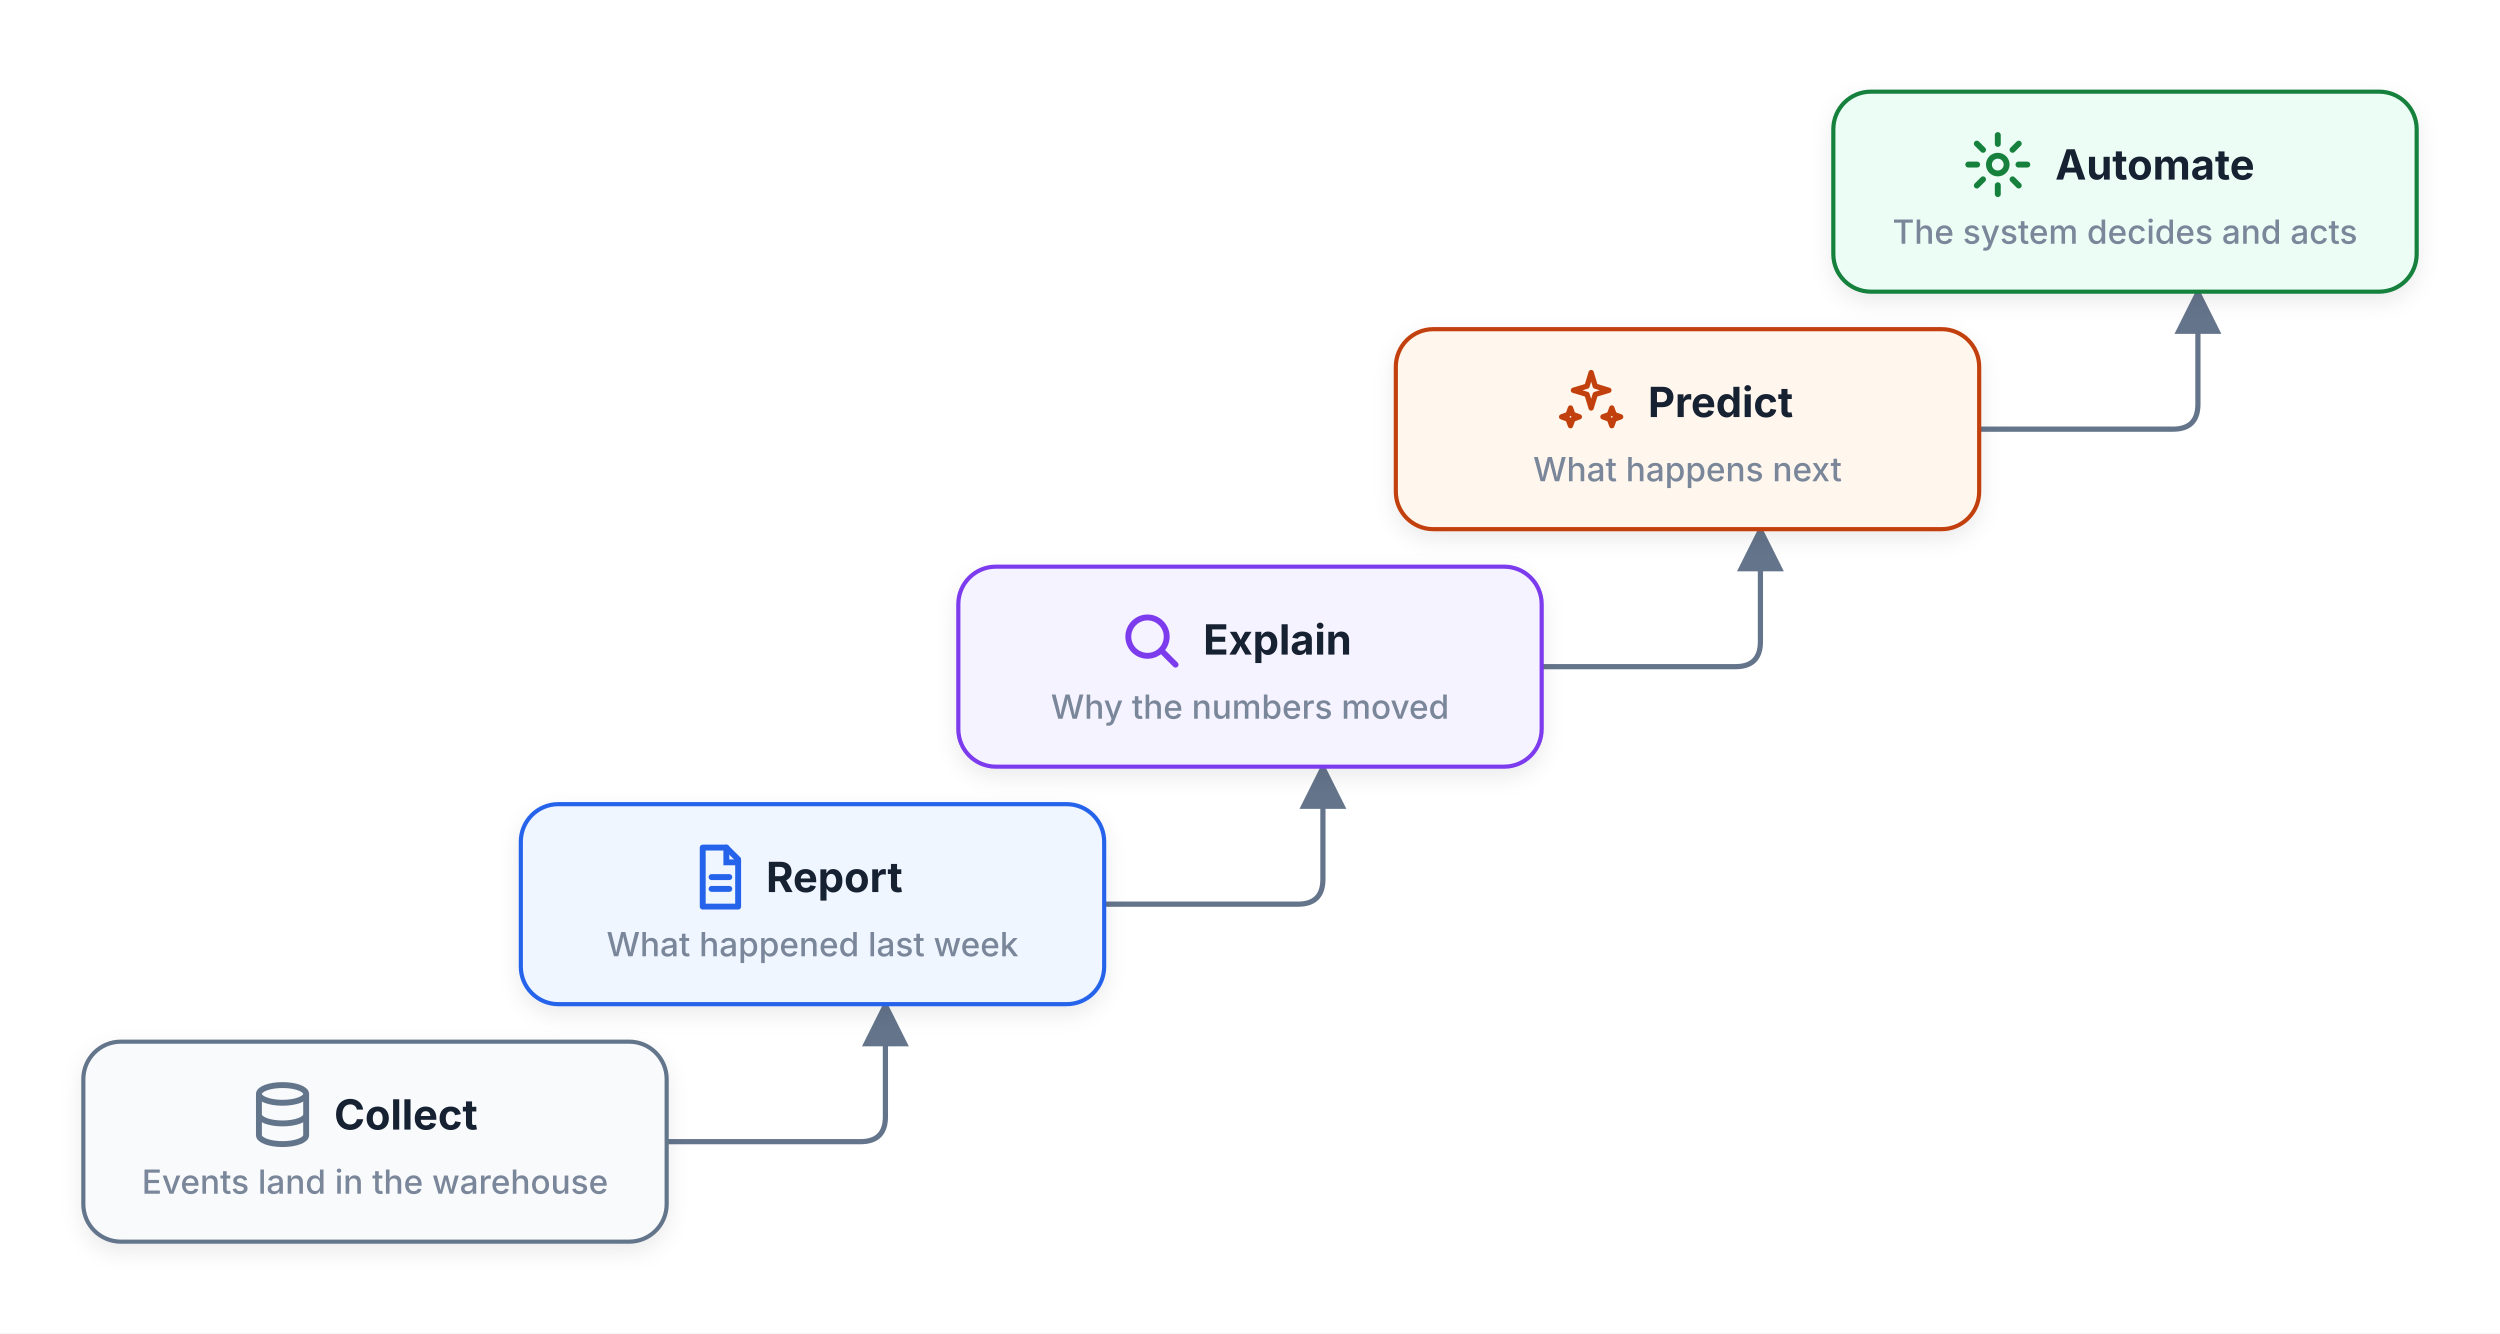
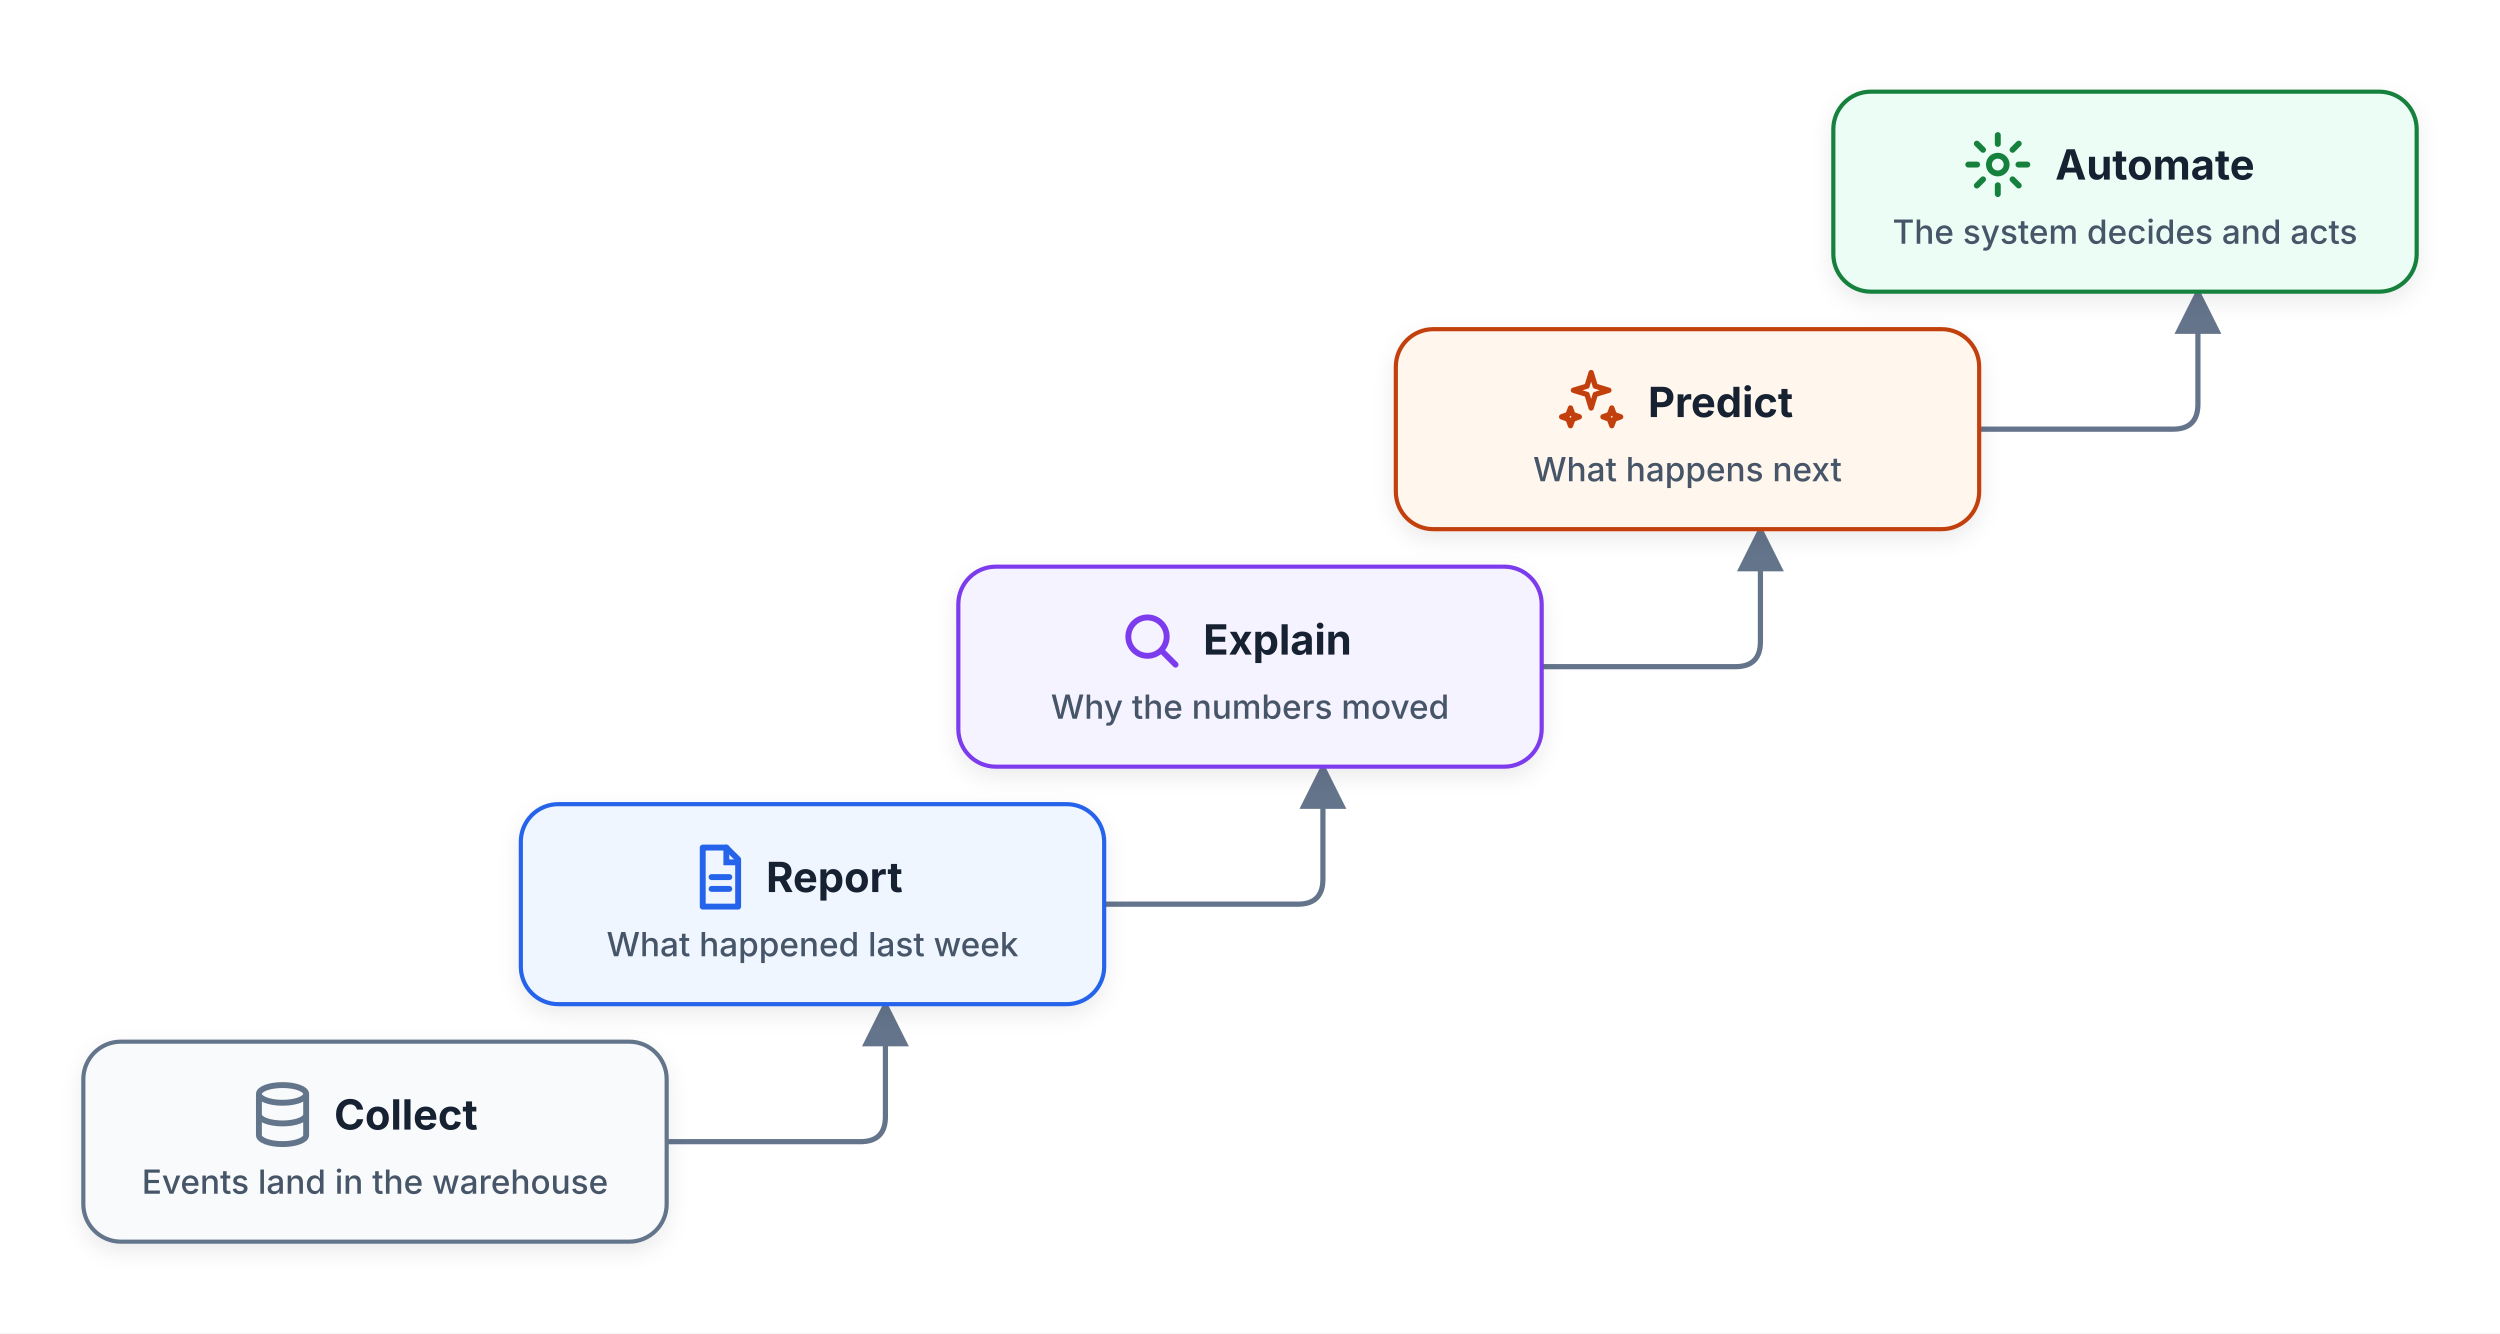
<svg xmlns="http://www.w3.org/2000/svg" width="1200" height="640" viewBox="0 0 1200 640" role="img" aria-labelledby="title desc">
  <defs>
    <filter id="shadow" x="-20%" y="-20%" width="140%" height="150%">
      <feDropShadow dx="0" dy="4" stdDeviation="5" flood-color="#0f172a" flood-opacity="0.08" />
    </filter>
    <marker id="arrow-purple" viewBox="0 0 10 10" refX="9" refY="5" markerWidth="9" markerHeight="9" orient="auto">
      <path d="M0 0 10 5 0 10Z" fill="#7c3aed" />
    </marker>
    <marker id="arrow-blue" viewBox="0 0 10 10" refX="9" refY="5" markerWidth="9" markerHeight="9" orient="auto">
      <path d="M0 0 10 5 0 10Z" fill="#2563eb" />
    </marker>
    <marker id="arrow-amber" viewBox="0 0 10 10" refX="9" refY="5" markerWidth="9" markerHeight="9" orient="auto">
      <path d="M0 0 10 5 0 10Z" fill="#c2410c" />
    </marker>
    <marker id="arrow-green" viewBox="0 0 10 10" refX="9" refY="5" markerWidth="9" markerHeight="9" orient="auto">
      <path d="M0 0 10 5 0 10Z" fill="#15803d" />
    </marker>
    <marker id="arrow-red" viewBox="0 0 10 10" refX="9" refY="5" markerWidth="9" markerHeight="9" orient="auto">
      <path d="M0 0 10 5 0 10Z" fill="#dc2626" />
    </marker>
    <marker id="arrow-gray" viewBox="0 0 10 10" refX="9" refY="5" markerWidth="9" markerHeight="9" orient="auto">
      <path d="M0 0 10 5 0 10Z" fill="#64748b" />
    </marker>
    <symbol id="icon-database" viewBox="0 0 24 24">
      <ellipse cx="12" cy="5" rx="8" ry="3" fill="none" stroke="currentColor" stroke-width="2" />
      <path d="M4 5v7c0 1.66 3.58 3 8 3s8-1.34 8-3V5M4 12v7c0 1.66 3.58 3 8 3s8-1.34 8-3v-7" fill="none" stroke="currentColor" stroke-width="2" />
    </symbol>
    <symbol id="icon-document" viewBox="0 0 24 24">
      <path d="M6 2h8l4 4v16H6Z" fill="none" stroke="currentColor" stroke-width="2" stroke-linejoin="round" />
      <path d="M14 2v5h4M9 12h6M9 16h6" fill="none" stroke="currentColor" stroke-width="2" stroke-linecap="round" />
    </symbol>
    <symbol id="icon-search" viewBox="0 0 24 24">
      <circle cx="11" cy="11" r="6.5" fill="none" stroke="currentColor" stroke-width="2" />
      <path d="m16 16 4.5 4.5" fill="none" stroke="currentColor" stroke-width="2" stroke-linecap="round" />
    </symbol>
    <symbol id="icon-settings" viewBox="0 0 24 24">
      <circle cx="12" cy="12" r="3" fill="none" stroke="currentColor" stroke-width="2" />
      <path d="M12 2v3M12 19v3M2 12h3M19 12h3M4.9 4.9 7 7M17 17l2.1 2.1M19.1 4.9 17 7M7 17l-2.1 2.1" fill="none" stroke="currentColor" stroke-width="2" stroke-linecap="round" />
    </symbol>
    <symbol id="icon-sparkles" viewBox="0 0 24 24">
      <path d="m12 2 1.4 4.6L18 8l-4.6 1.4L12 14l-1.4-4.6L6 8l4.6-1.4ZM19 14l.8 2.2L22 17l-2.2.8L19 20l-.8-2.2L16 17l2.2-.8ZM5 14l.8 2.2L8 17l-2.2.8L5 20l-.8-2.2L2 17l2.2-.8Z" fill="none" stroke="currentColor" stroke-width="1.8" stroke-linejoin="round" />
    </symbol>
    <style>
      text { font-family: system-ui, -apple-system, BlinkMacSystemFont, "Segoe UI", sans-serif; fill: #172033; }
      .node rect { stroke-width: 2; }
      .node-title { font-size: 20px; font-weight: 750; text-anchor: middle; }
      .node-title.icon-copy { text-anchor: start; }
-       .node-subtitle { font-size: 16px; font-weight: 500; fill: #7a8699; text-anchor: middle; }
-       .eyebrow { font-size: 13px; font-weight: 750; letter-spacing: 1px; fill: #64748b; text-anchor: middle; }
+       .node-subtitle { font-size: 16px; font-weight: 500; fill: #475569; text-anchor: middle; }
+       .eyebrow { font-size: 13px; font-weight: 750; letter-spacing: 1px; fill: #475569; text-anchor: middle; }
      .mention-icon { font-size: 27px; font-weight: 750; text-anchor: middle; }
      .standalone-mention { font-size: 52px; font-weight: 750; text-anchor: middle; }
      .icon-node-title { font-size: 16px; font-weight: 750; text-anchor: middle; }
      .edge { fill: none; stroke-width: 2.5; stroke-linecap: round; stroke-linejoin: round; }
      .edge-label rect { stroke-width: 2; }
      .edge-label text { font-size: 14px; font-weight: 750; text-anchor: middle; dominant-baseline: central; }
      .divider { stroke: #cbd5e1; stroke-width: 2; stroke-dasharray: 6 8; stroke-linecap: round; }
      .center-annotation { fill: #f1f5f9; stroke: none; }
      .center-title { font-weight: 800; letter-spacing: 0.08em; fill: #334155; text-anchor: middle; }
-       .center-detail { font-weight: 600; fill: #64748b; text-anchor: middle; }
+       .center-detail { font-weight: 600; fill: #475569; text-anchor: middle; }
    </style>
  </defs>
  <rect width="1200" height="640" fill="#ffffff" />
  <path class="edge" d="M320 548H413Q425 548 425 536V482" stroke="#64748b" marker-end="url(#arrow-gray)" />
  <path class="edge" d="M530 434H623Q635 434 635 422V368" stroke="#64748b" marker-end="url(#arrow-gray)" />
  <path class="edge" d="M740 320H833Q845 320 845 308V254" stroke="#64748b" marker-end="url(#arrow-gray)" />
  <path class="edge" d="M950 206H1043Q1055 206 1055 194V140" stroke="#64748b" marker-end="url(#arrow-gray)" />
  <g class="node node-gray" transform="translate(40 500)" filter="url(#shadow)">
    <rect width="280" height="96" rx="18" fill="#f8fafc" stroke="#64748b" />
    <use href="#icon-database" x="78.62" y="18" width="34" height="34" color="#64748b" />
    <text class="node-title icon-copy" x="120.38" y="42.2" font-size="20">Collect</text>
    <text class="node-subtitle" x="140" y="73" font-size="16">Events land in the warehouse</text>
  </g>
  <g class="node node-blue" transform="translate(250 386)" filter="url(#shadow)">
    <rect width="280" height="96" rx="18" fill="#eff6ff" stroke="#2563eb" />
    <use href="#icon-document" x="78.81" y="18" width="34" height="34" color="#2563eb" />
    <text class="node-title icon-copy" x="117.74" y="42.2" font-size="20">Report</text>
    <text class="node-subtitle" x="140" y="73" font-size="16">What happened last week</text>
  </g>
  <g class="node node-purple" transform="translate(460 272)" filter="url(#shadow)">
    <rect width="280" height="96" rx="18" fill="#f5f3ff" stroke="#7c3aed" />
    <use href="#icon-search" x="75.22" y="18" width="34" height="34" color="#7c3aed" />
    <text class="node-title icon-copy" x="117.55" y="42.2" font-size="20">Explain</text>
    <text class="node-subtitle" x="140" y="73" font-size="16">Why the numbers moved</text>
  </g>
  <g class="node node-amber" transform="translate(670 158)" filter="url(#shadow)">
    <rect width="280" height="96" rx="18" fill="#fff7ed" stroke="#c2410c" />
    <use href="#icon-sparkles" x="76.75" y="18" width="34" height="34" color="#c2410c" />
    <text class="node-title icon-copy" x="121.05" y="42.2" font-size="20">Predict</text>
    <text class="node-subtitle" x="140" y="73" font-size="16">What happens next</text>
  </g>
  <g class="node node-green" transform="translate(880 44)" filter="url(#shadow)">
    <rect width="280" height="96" rx="18" fill="#ecfdf5" stroke="#15803d" />
    <use href="#icon-settings" x="61.94" y="18" width="34" height="34" color="#15803d" />
    <text class="node-title icon-copy" x="106.51" y="42.2" font-size="20">Automate</text>
    <text class="node-subtitle" x="140" y="73" font-size="16">The system decides and acts</text>
  </g>
</svg>
